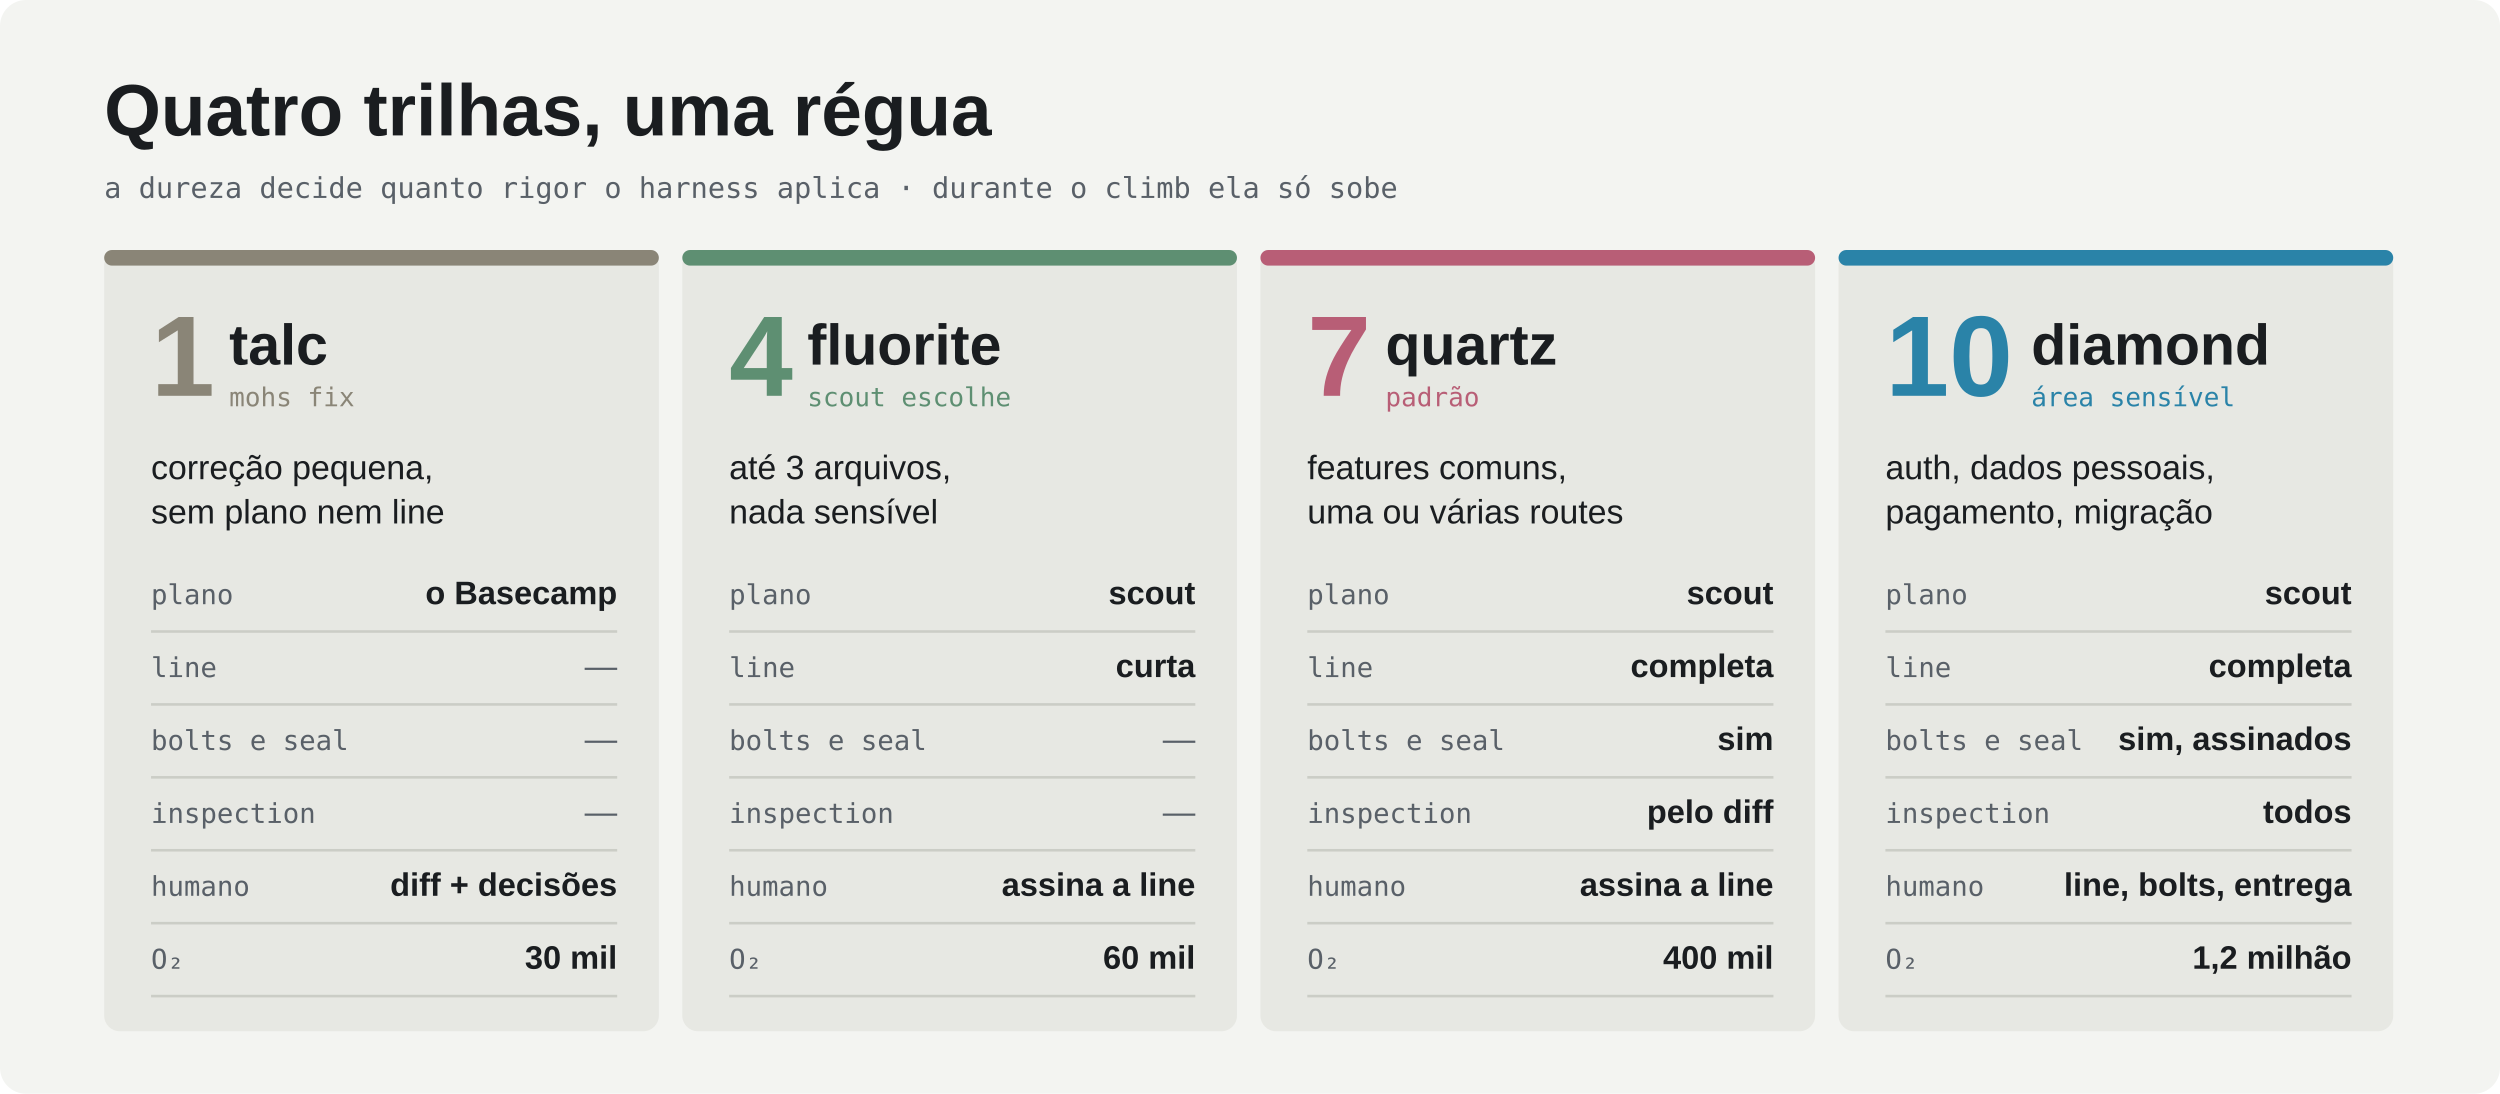
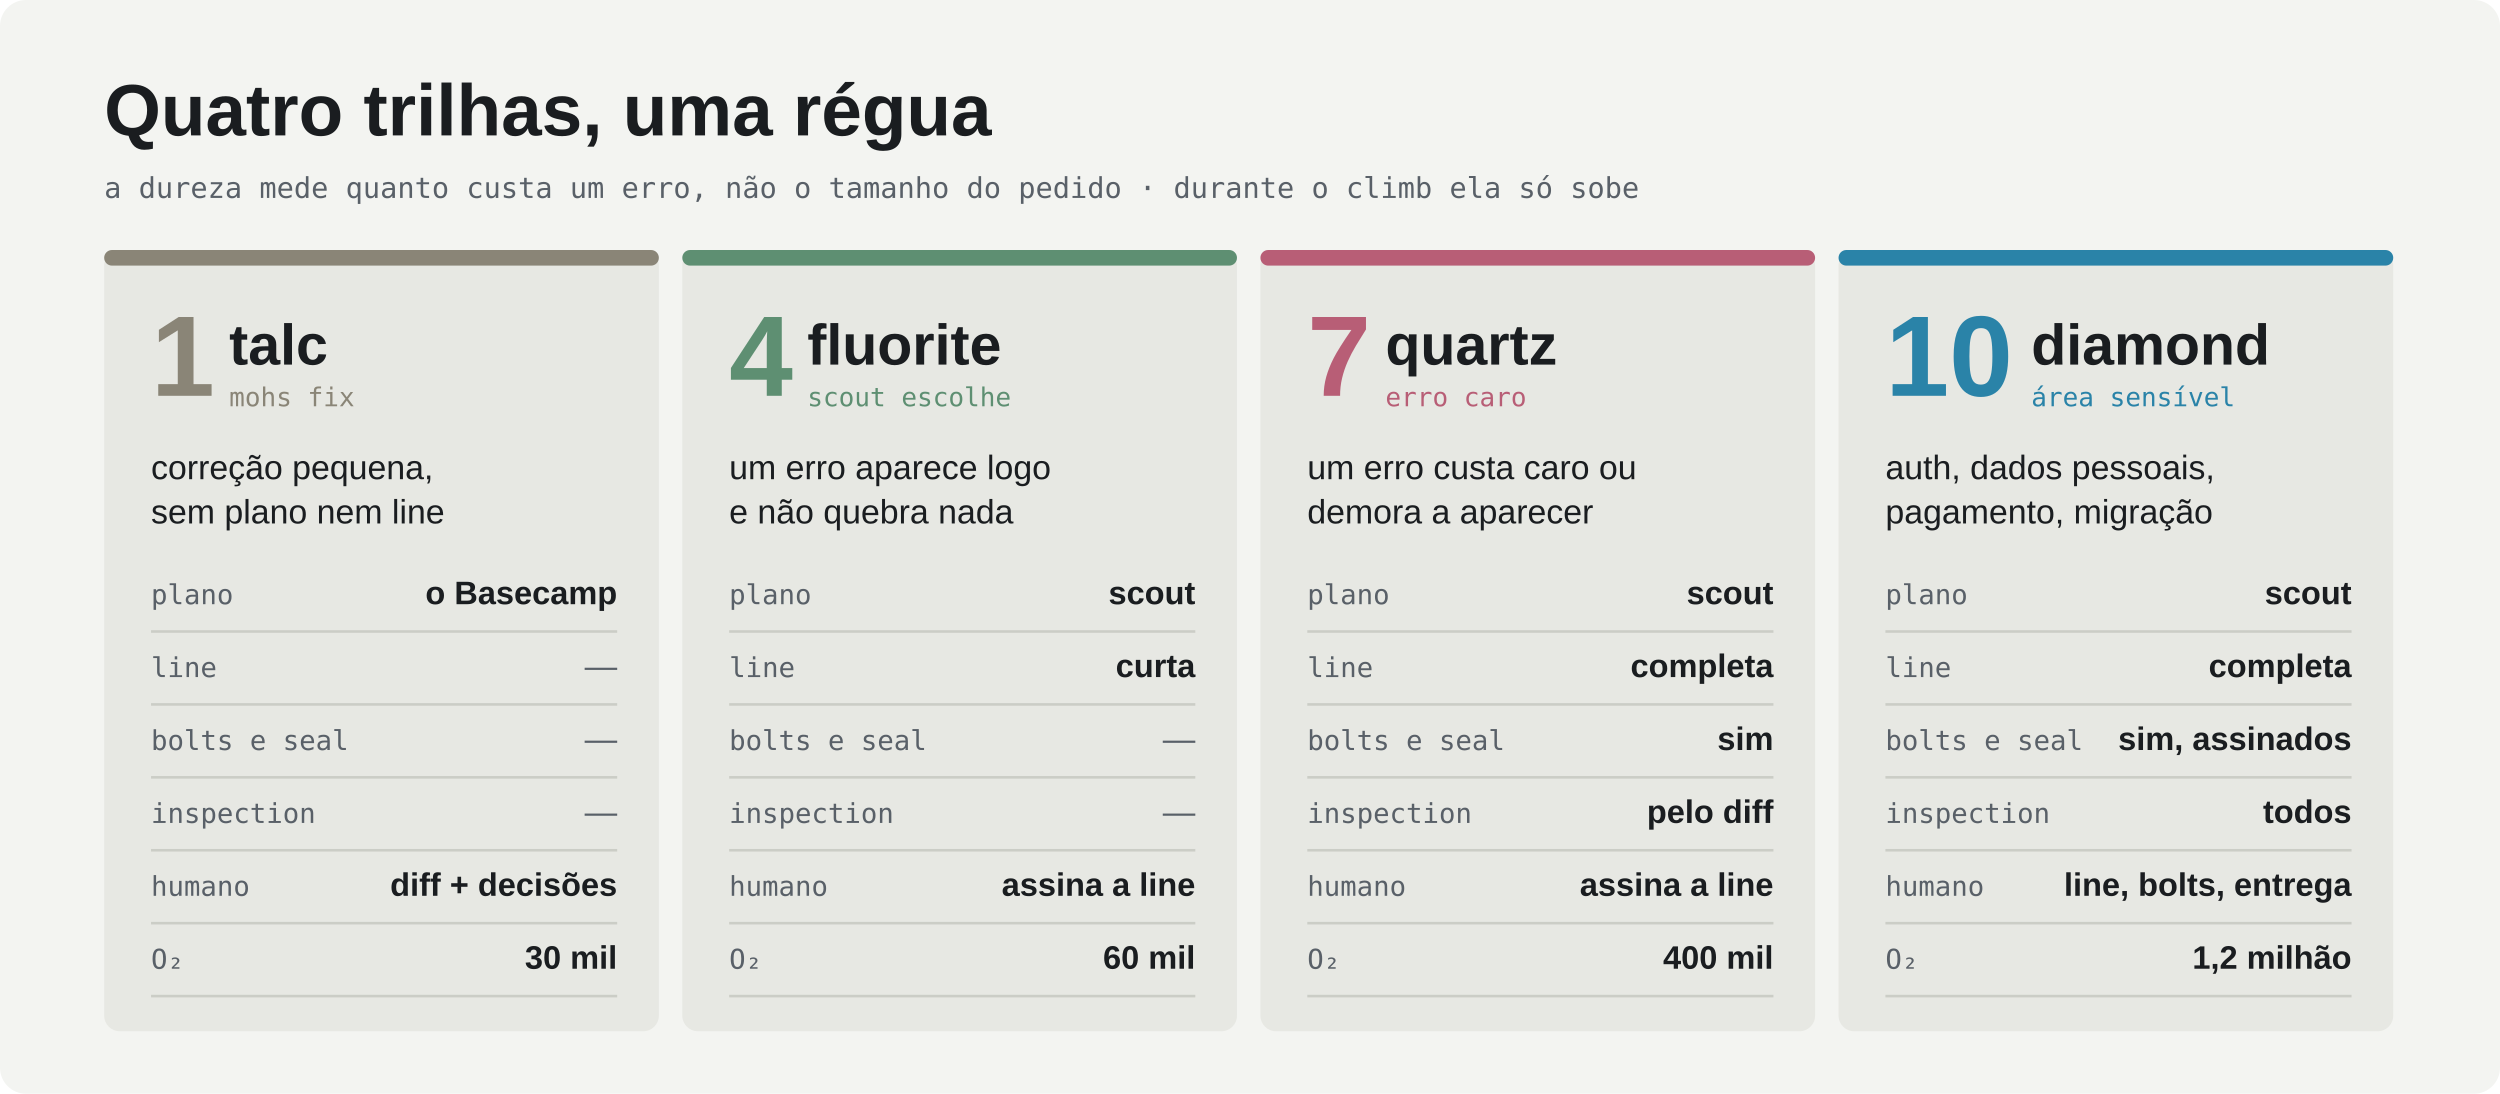
<svg xmlns="http://www.w3.org/2000/svg" viewBox="0 0 960 420" width="960" height="420" role="img" aria-label="Quatro trilhas na escala de Mohs: talc 1, fluorite 4, quartz 7 e diamond 10, cada uma com mais cerimônia e mais prova">
  <rect width="960" height="420" rx="10" fill="#F3F4F1" />
  <text x="40" y="52" font-family="Archivo, 'Arial Narrow', 'Helvetica Neue', Arial, sans-serif" font-size="28" font-weight="800" fill="#1A1D20">Quatro trilhas, uma régua</text>
-   <text x="40" y="76" font-family="'Martian Mono', ui-monospace, SFMono-Regular, Menlo, Consolas, monospace" font-size="11" fill="#596068">a dureza decide quanto rigor o harness aplica · durante o climb ela só sobe</text>
+   <text x="40" y="76" font-family="'Martian Mono', ui-monospace, SFMono-Regular, Menlo, Consolas, monospace" font-size="11" fill="#596068">a dureza mede quanto custa um erro, não o tamanho do pedido · durante o climb ela só sobe</text>
  <rect x="40" y="96" width="213" height="300" rx="6" fill="#E7E8E3" />
  <rect x="40" y="96" width="213" height="6" rx="3" fill="#8A8577" />
  <text x="58" y="152" font-family="Archivo, 'Arial Narrow', 'Helvetica Neue', Arial, sans-serif" font-size="44" font-weight="900" fill="#8A8577">1</text>
  <text x="88" y="140" font-family="Archivo, 'Arial Narrow', 'Helvetica Neue', Arial, sans-serif" font-size="22" font-weight="800" fill="#1A1D20">talc</text>
  <text x="88" y="156" font-family="'Martian Mono', ui-monospace, SFMono-Regular, Menlo, Consolas, monospace" font-size="10" fill="#8A8577">mohs fix</text>
  <text x="58" y="184" font-family="'IBM Plex Sans', 'Helvetica Neue', Arial, sans-serif" font-size="13" fill="#1A1D20">correção pequena,</text>
  <text x="58" y="201" font-family="'IBM Plex Sans', 'Helvetica Neue', Arial, sans-serif" font-size="13" fill="#1A1D20">sem plano nem line</text>
  <text x="58" y="232" font-family="'Martian Mono', ui-monospace, SFMono-Regular, Menlo, Consolas, monospace" font-size="10.5" fill="#596068">plano</text>
  <text x="237" y="232" text-anchor="end" font-family="'IBM Plex Sans', 'Helvetica Neue', Arial, sans-serif" font-size="12.5" font-weight="600" fill="#1A1D20">o Basecamp</text>
  <rect x="58" y="242" width="179" height="1" fill="#CBCDC6" />
  <text x="58" y="260" font-family="'Martian Mono', ui-monospace, SFMono-Regular, Menlo, Consolas, monospace" font-size="10.5" fill="#596068">line</text>
  <text x="237" y="260" text-anchor="end" font-family="'IBM Plex Sans', 'Helvetica Neue', Arial, sans-serif" font-size="12.5" font-weight="400" fill="#596068">—</text>
  <rect x="58" y="270" width="179" height="1" fill="#CBCDC6" />
  <text x="58" y="288" font-family="'Martian Mono', ui-monospace, SFMono-Regular, Menlo, Consolas, monospace" font-size="10.5" fill="#596068">bolts e seal</text>
  <text x="237" y="288" text-anchor="end" font-family="'IBM Plex Sans', 'Helvetica Neue', Arial, sans-serif" font-size="12.5" font-weight="400" fill="#596068">—</text>
  <rect x="58" y="298" width="179" height="1" fill="#CBCDC6" />
  <text x="58" y="316" font-family="'Martian Mono', ui-monospace, SFMono-Regular, Menlo, Consolas, monospace" font-size="10.5" fill="#596068">inspection</text>
  <text x="237" y="316" text-anchor="end" font-family="'IBM Plex Sans', 'Helvetica Neue', Arial, sans-serif" font-size="12.5" font-weight="400" fill="#596068">—</text>
  <rect x="58" y="326" width="179" height="1" fill="#CBCDC6" />
  <text x="58" y="344" font-family="'Martian Mono', ui-monospace, SFMono-Regular, Menlo, Consolas, monospace" font-size="10.5" fill="#596068">humano</text>
  <text x="237" y="344" text-anchor="end" font-family="'IBM Plex Sans', 'Helvetica Neue', Arial, sans-serif" font-size="12.5" font-weight="600" fill="#1A1D20">diff + decisões</text>
  <rect x="58" y="354" width="179" height="1" fill="#CBCDC6" />
  <text x="58" y="372" font-family="'Martian Mono', ui-monospace, SFMono-Regular, Menlo, Consolas, monospace" font-size="10.5" fill="#596068">O₂</text>
  <text x="237" y="372" text-anchor="end" font-family="'IBM Plex Sans', 'Helvetica Neue', Arial, sans-serif" font-size="12.5" font-weight="600" fill="#1A1D20">30 mil</text>
  <rect x="58" y="382" width="179" height="1" fill="#CBCDC6" />
  <rect x="262" y="96" width="213" height="300" rx="6" fill="#E7E8E3" />
  <rect x="262" y="96" width="213" height="6" rx="3" fill="#5E8F72" />
  <text x="280" y="152" font-family="Archivo, 'Arial Narrow', 'Helvetica Neue', Arial, sans-serif" font-size="44" font-weight="900" fill="#5E8F72">4</text>
  <text x="310" y="140" font-family="Archivo, 'Arial Narrow', 'Helvetica Neue', Arial, sans-serif" font-size="22" font-weight="800" fill="#1A1D20">fluorite</text>
  <text x="310" y="156" font-family="'Martian Mono', ui-monospace, SFMono-Regular, Menlo, Consolas, monospace" font-size="10" fill="#5E8F72">scout escolhe</text>
-   <text x="280" y="184" font-family="'IBM Plex Sans', 'Helvetica Neue', Arial, sans-serif" font-size="13" fill="#1A1D20">até 3 arquivos,</text>
-   <text x="280" y="201" font-family="'IBM Plex Sans', 'Helvetica Neue', Arial, sans-serif" font-size="13" fill="#1A1D20">nada sensível</text>
+   <text x="280" y="184" font-family="'IBM Plex Sans', 'Helvetica Neue', Arial, sans-serif" font-size="13" fill="#1A1D20">um erro aparece logo</text>
+   <text x="280" y="201" font-family="'IBM Plex Sans', 'Helvetica Neue', Arial, sans-serif" font-size="13" fill="#1A1D20">e não quebra nada</text>
  <text x="280" y="232" font-family="'Martian Mono', ui-monospace, SFMono-Regular, Menlo, Consolas, monospace" font-size="10.5" fill="#596068">plano</text>
  <text x="459" y="232" text-anchor="end" font-family="'IBM Plex Sans', 'Helvetica Neue', Arial, sans-serif" font-size="12.5" font-weight="600" fill="#1A1D20">scout</text>
  <rect x="280" y="242" width="179" height="1" fill="#CBCDC6" />
  <text x="280" y="260" font-family="'Martian Mono', ui-monospace, SFMono-Regular, Menlo, Consolas, monospace" font-size="10.5" fill="#596068">line</text>
  <text x="459" y="260" text-anchor="end" font-family="'IBM Plex Sans', 'Helvetica Neue', Arial, sans-serif" font-size="12.5" font-weight="600" fill="#1A1D20">curta</text>
  <rect x="280" y="270" width="179" height="1" fill="#CBCDC6" />
  <text x="280" y="288" font-family="'Martian Mono', ui-monospace, SFMono-Regular, Menlo, Consolas, monospace" font-size="10.5" fill="#596068">bolts e seal</text>
  <text x="459" y="288" text-anchor="end" font-family="'IBM Plex Sans', 'Helvetica Neue', Arial, sans-serif" font-size="12.5" font-weight="400" fill="#596068">—</text>
  <rect x="280" y="298" width="179" height="1" fill="#CBCDC6" />
  <text x="280" y="316" font-family="'Martian Mono', ui-monospace, SFMono-Regular, Menlo, Consolas, monospace" font-size="10.5" fill="#596068">inspection</text>
  <text x="459" y="316" text-anchor="end" font-family="'IBM Plex Sans', 'Helvetica Neue', Arial, sans-serif" font-size="12.5" font-weight="400" fill="#596068">—</text>
  <rect x="280" y="326" width="179" height="1" fill="#CBCDC6" />
  <text x="280" y="344" font-family="'Martian Mono', ui-monospace, SFMono-Regular, Menlo, Consolas, monospace" font-size="10.5" fill="#596068">humano</text>
  <text x="459" y="344" text-anchor="end" font-family="'IBM Plex Sans', 'Helvetica Neue', Arial, sans-serif" font-size="12.5" font-weight="600" fill="#1A1D20">assina a line</text>
  <rect x="280" y="354" width="179" height="1" fill="#CBCDC6" />
  <text x="280" y="372" font-family="'Martian Mono', ui-monospace, SFMono-Regular, Menlo, Consolas, monospace" font-size="10.5" fill="#596068">O₂</text>
  <text x="459" y="372" text-anchor="end" font-family="'IBM Plex Sans', 'Helvetica Neue', Arial, sans-serif" font-size="12.5" font-weight="600" fill="#1A1D20">60 mil</text>
  <rect x="280" y="382" width="179" height="1" fill="#CBCDC6" />
  <rect x="484" y="96" width="213" height="300" rx="6" fill="#E7E8E3" />
  <rect x="484" y="96" width="213" height="6" rx="3" fill="#B85E76" />
  <text x="502" y="152" font-family="Archivo, 'Arial Narrow', 'Helvetica Neue', Arial, sans-serif" font-size="44" font-weight="900" fill="#B85E76">7</text>
  <text x="532" y="140" font-family="Archivo, 'Arial Narrow', 'Helvetica Neue', Arial, sans-serif" font-size="22" font-weight="800" fill="#1A1D20">quartz</text>
-   <text x="532" y="156" font-family="'Martian Mono', ui-monospace, SFMono-Regular, Menlo, Consolas, monospace" font-size="10" fill="#B85E76">padrão</text>
-   <text x="502" y="184" font-family="'IBM Plex Sans', 'Helvetica Neue', Arial, sans-serif" font-size="13" fill="#1A1D20">features comuns,</text>
-   <text x="502" y="201" font-family="'IBM Plex Sans', 'Helvetica Neue', Arial, sans-serif" font-size="13" fill="#1A1D20">uma ou várias routes</text>
+   <text x="532" y="156" font-family="'Martian Mono', ui-monospace, SFMono-Regular, Menlo, Consolas, monospace" font-size="10" fill="#B85E76">erro caro</text>
+   <text x="502" y="184" font-family="'IBM Plex Sans', 'Helvetica Neue', Arial, sans-serif" font-size="13" fill="#1A1D20">um erro custa caro ou</text>
+   <text x="502" y="201" font-family="'IBM Plex Sans', 'Helvetica Neue', Arial, sans-serif" font-size="13" fill="#1A1D20">demora a aparecer</text>
  <text x="502" y="232" font-family="'Martian Mono', ui-monospace, SFMono-Regular, Menlo, Consolas, monospace" font-size="10.5" fill="#596068">plano</text>
  <text x="681" y="232" text-anchor="end" font-family="'IBM Plex Sans', 'Helvetica Neue', Arial, sans-serif" font-size="12.5" font-weight="600" fill="#1A1D20">scout</text>
  <rect x="502" y="242" width="179" height="1" fill="#CBCDC6" />
  <text x="502" y="260" font-family="'Martian Mono', ui-monospace, SFMono-Regular, Menlo, Consolas, monospace" font-size="10.5" fill="#596068">line</text>
  <text x="681" y="260" text-anchor="end" font-family="'IBM Plex Sans', 'Helvetica Neue', Arial, sans-serif" font-size="12.5" font-weight="600" fill="#1A1D20">completa</text>
  <rect x="502" y="270" width="179" height="1" fill="#CBCDC6" />
  <text x="502" y="288" font-family="'Martian Mono', ui-monospace, SFMono-Regular, Menlo, Consolas, monospace" font-size="10.5" fill="#596068">bolts e seal</text>
  <text x="681" y="288" text-anchor="end" font-family="'IBM Plex Sans', 'Helvetica Neue', Arial, sans-serif" font-size="12.5" font-weight="600" fill="#1A1D20">sim</text>
  <rect x="502" y="298" width="179" height="1" fill="#CBCDC6" />
  <text x="502" y="316" font-family="'Martian Mono', ui-monospace, SFMono-Regular, Menlo, Consolas, monospace" font-size="10.5" fill="#596068">inspection</text>
  <text x="681" y="316" text-anchor="end" font-family="'IBM Plex Sans', 'Helvetica Neue', Arial, sans-serif" font-size="12.5" font-weight="600" fill="#1A1D20">pelo diff</text>
  <rect x="502" y="326" width="179" height="1" fill="#CBCDC6" />
  <text x="502" y="344" font-family="'Martian Mono', ui-monospace, SFMono-Regular, Menlo, Consolas, monospace" font-size="10.5" fill="#596068">humano</text>
  <text x="681" y="344" text-anchor="end" font-family="'IBM Plex Sans', 'Helvetica Neue', Arial, sans-serif" font-size="12.5" font-weight="600" fill="#1A1D20">assina a line</text>
  <rect x="502" y="354" width="179" height="1" fill="#CBCDC6" />
  <text x="502" y="372" font-family="'Martian Mono', ui-monospace, SFMono-Regular, Menlo, Consolas, monospace" font-size="10.5" fill="#596068">O₂</text>
  <text x="681" y="372" text-anchor="end" font-family="'IBM Plex Sans', 'Helvetica Neue', Arial, sans-serif" font-size="12.5" font-weight="600" fill="#1A1D20">400 mil</text>
  <rect x="502" y="382" width="179" height="1" fill="#CBCDC6" />
  <rect x="706" y="96" width="213" height="300" rx="6" fill="#E7E8E3" />
  <rect x="706" y="96" width="213" height="6" rx="3" fill="#2A83A8" />
  <text x="724" y="152" font-family="Archivo, 'Arial Narrow', 'Helvetica Neue', Arial, sans-serif" font-size="44" font-weight="900" fill="#2A83A8">10</text>
  <text x="780" y="140" font-family="Archivo, 'Arial Narrow', 'Helvetica Neue', Arial, sans-serif" font-size="22" font-weight="800" fill="#1A1D20">diamond</text>
  <text x="780" y="156" font-family="'Martian Mono', ui-monospace, SFMono-Regular, Menlo, Consolas, monospace" font-size="10" fill="#2A83A8">área sensível</text>
  <text x="724" y="184" font-family="'IBM Plex Sans', 'Helvetica Neue', Arial, sans-serif" font-size="13" fill="#1A1D20">auth, dados pessoais,</text>
  <text x="724" y="201" font-family="'IBM Plex Sans', 'Helvetica Neue', Arial, sans-serif" font-size="13" fill="#1A1D20">pagamento, migração</text>
  <text x="724" y="232" font-family="'Martian Mono', ui-monospace, SFMono-Regular, Menlo, Consolas, monospace" font-size="10.5" fill="#596068">plano</text>
  <text x="903" y="232" text-anchor="end" font-family="'IBM Plex Sans', 'Helvetica Neue', Arial, sans-serif" font-size="12.5" font-weight="600" fill="#1A1D20">scout</text>
  <rect x="724" y="242" width="179" height="1" fill="#CBCDC6" />
  <text x="724" y="260" font-family="'Martian Mono', ui-monospace, SFMono-Regular, Menlo, Consolas, monospace" font-size="10.5" fill="#596068">line</text>
  <text x="903" y="260" text-anchor="end" font-family="'IBM Plex Sans', 'Helvetica Neue', Arial, sans-serif" font-size="12.5" font-weight="600" fill="#1A1D20">completa</text>
  <rect x="724" y="270" width="179" height="1" fill="#CBCDC6" />
  <text x="724" y="288" font-family="'Martian Mono', ui-monospace, SFMono-Regular, Menlo, Consolas, monospace" font-size="10.5" fill="#596068">bolts e seal</text>
  <text x="903" y="288" text-anchor="end" font-family="'IBM Plex Sans', 'Helvetica Neue', Arial, sans-serif" font-size="12.5" font-weight="600" fill="#1A1D20">sim, assinados</text>
  <rect x="724" y="298" width="179" height="1" fill="#CBCDC6" />
  <text x="724" y="316" font-family="'Martian Mono', ui-monospace, SFMono-Regular, Menlo, Consolas, monospace" font-size="10.5" fill="#596068">inspection</text>
  <text x="903" y="316" text-anchor="end" font-family="'IBM Plex Sans', 'Helvetica Neue', Arial, sans-serif" font-size="12.5" font-weight="600" fill="#1A1D20">todos</text>
  <rect x="724" y="326" width="179" height="1" fill="#CBCDC6" />
  <text x="724" y="344" font-family="'Martian Mono', ui-monospace, SFMono-Regular, Menlo, Consolas, monospace" font-size="10.5" fill="#596068">humano</text>
  <text x="903" y="344" text-anchor="end" font-family="'IBM Plex Sans', 'Helvetica Neue', Arial, sans-serif" font-size="12.5" font-weight="600" fill="#1A1D20">line, bolts, entrega</text>
  <rect x="724" y="354" width="179" height="1" fill="#CBCDC6" />
  <text x="724" y="372" font-family="'Martian Mono', ui-monospace, SFMono-Regular, Menlo, Consolas, monospace" font-size="10.5" fill="#596068">O₂</text>
  <text x="903" y="372" text-anchor="end" font-family="'IBM Plex Sans', 'Helvetica Neue', Arial, sans-serif" font-size="12.5" font-weight="600" fill="#1A1D20">1,2 milhão</text>
  <rect x="724" y="382" width="179" height="1" fill="#CBCDC6" />
</svg>
